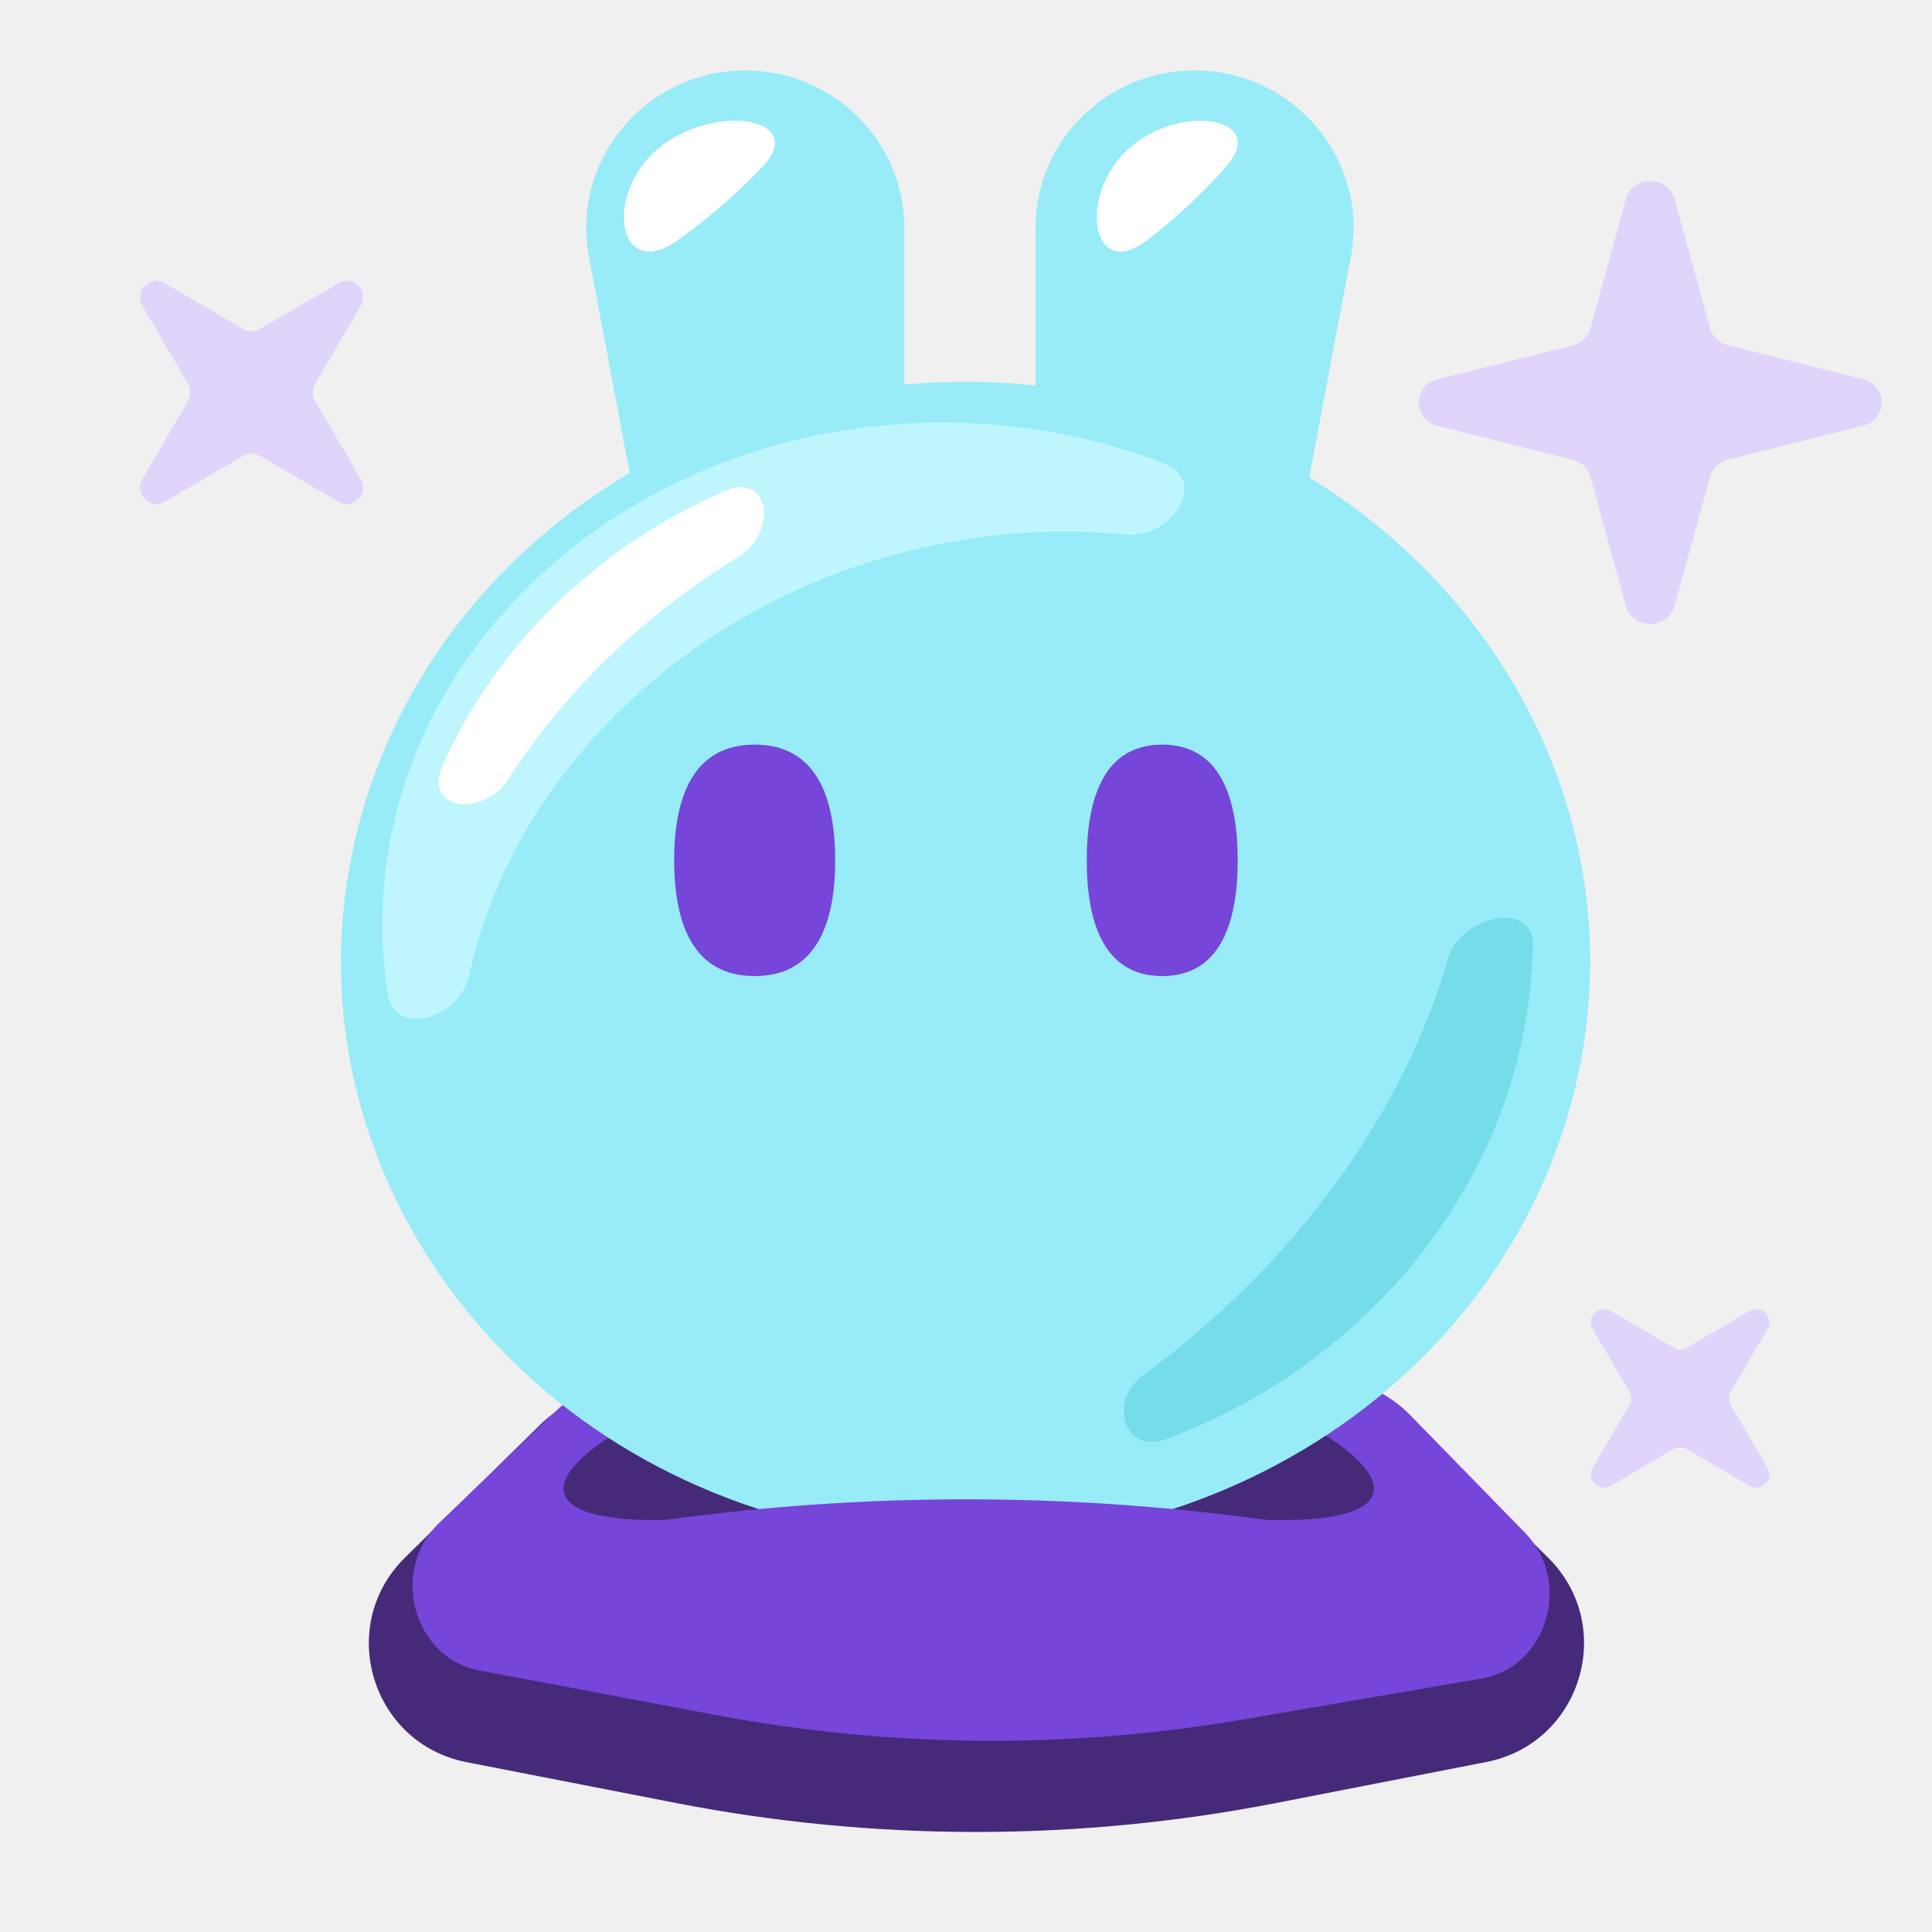
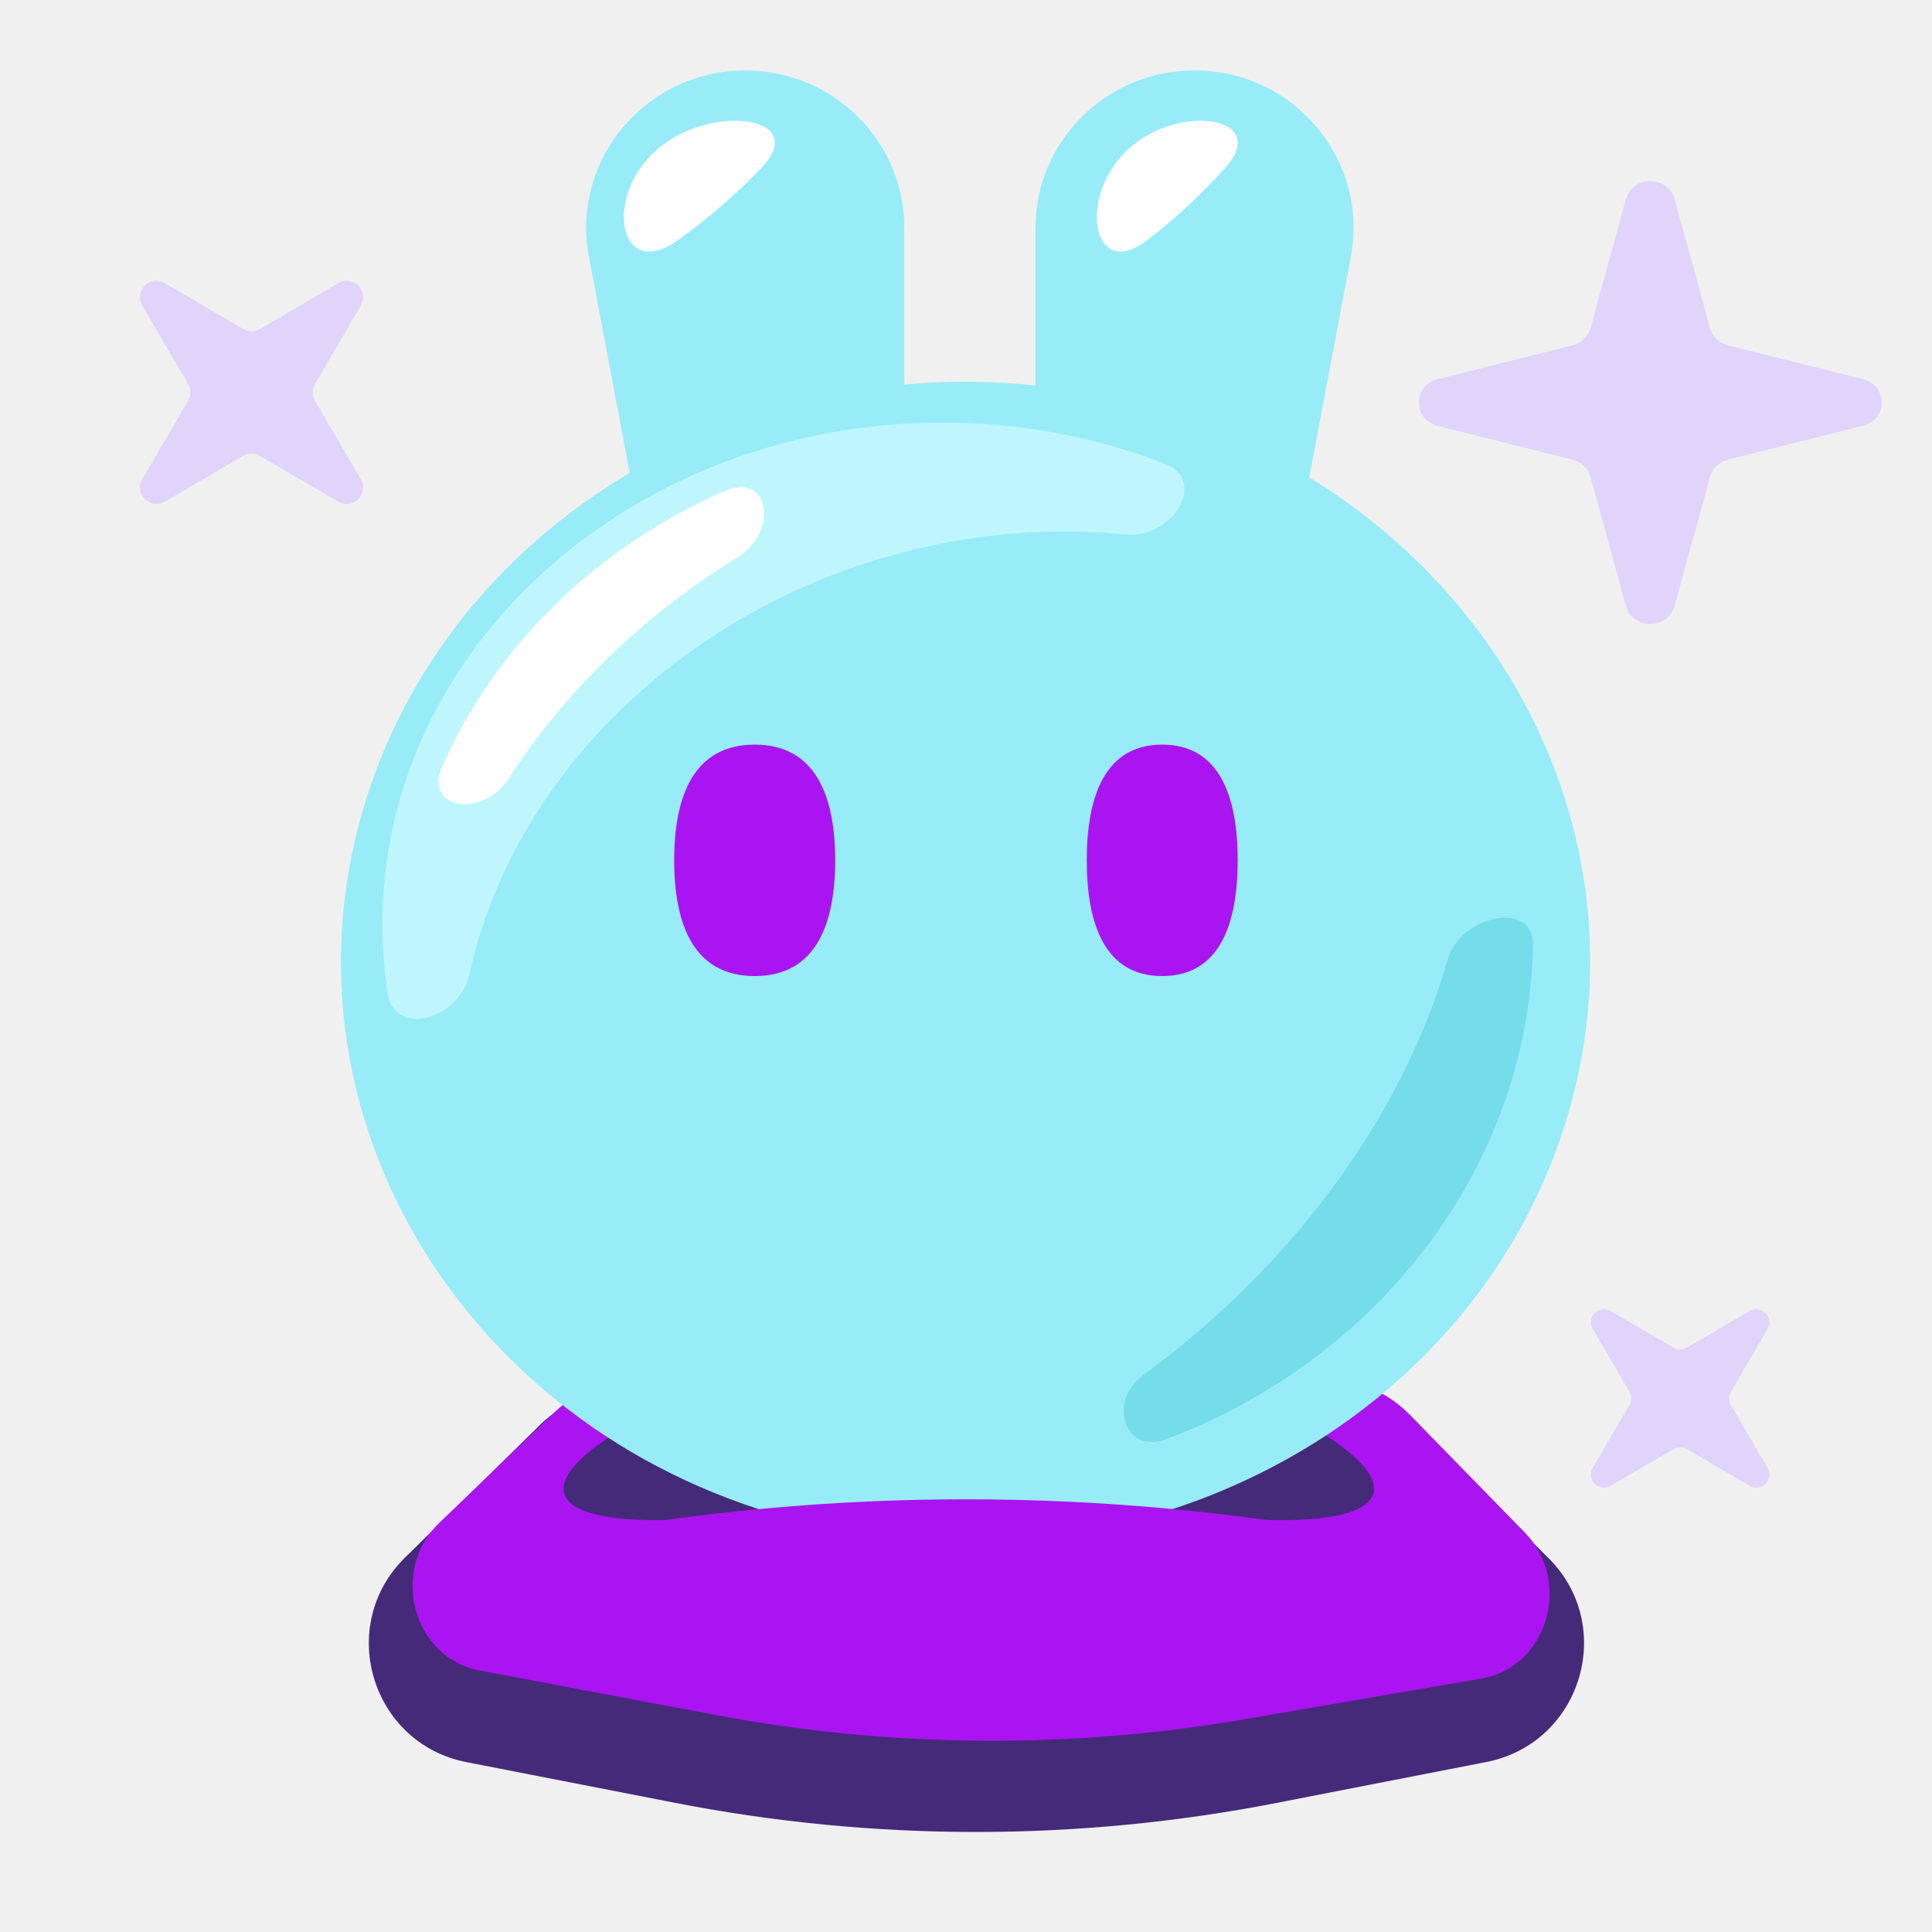
<svg xmlns="http://www.w3.org/2000/svg" width="192" height="192" fill="none" viewBox="0 0 192 192">
  <path fill="#452A7A" d="M53.666 141.606C56.586 138.736 60.768 137.554 64.758 138.469L78.22 141.556C90.516 144.375 103.289 144.389 115.591 141.596L129.423 138.456C133.419 137.549 137.601 138.743 140.515 141.622L153.844 154.794C160.703 161.571 157.171 173.261 147.707 175.107L126.871 179.172C107.143 183.021 86.857 183.021 67.129 179.172L46.368 175.122C36.889 173.273 33.366 161.554 40.255 154.785L53.666 141.606Z" />
-   <path fill="#7645D9" d="M55.159 140.303C57.932 137.643 61.717 136.498 65.4 137.205L82.37 140.46C92.231 142.352 102.333 142.369 112.2 140.51L129.635 137.226C133.444 136.509 137.347 137.771 140.127 140.618L151.547 152.316C156.294 157.178 153.77 165.686 147.248 166.807L123.694 170.856C106.265 173.851 88.483 173.707 71.1 170.43L47.63 166.006C41.061 164.767 38.701 156.087 43.645 151.346L55.159 140.303Z" />
+   <path fill="#AA14F0" d="M55.159 140.303C57.932 137.643 61.717 136.498 65.4 137.205L82.37 140.46C92.231 142.352 102.333 142.369 112.2 140.51L129.635 137.226C133.444 136.509 137.347 137.771 140.127 140.618L151.547 152.316C156.294 157.178 153.77 165.686 147.248 166.807L123.694 170.856C106.265 173.851 88.483 173.707 71.1 170.43L47.63 166.006C41.061 164.767 38.701 156.087 43.645 151.346L55.159 140.303Z" />
  <ellipse cx="99.776" cy="138.563" fill="#452A7A" rx="38" ry="8" transform="rotate(15 99.7757 138.563)" />
  <ellipse fill="#452A7A" rx="38" ry="8" transform="matrix(-0.965926 0.258819 0.258819 0.965926 92.7755 138.563)" />
  <path fill="#98ECF7" d="M118.711 7C109.983 7 102.907 14.006 102.907 22.649L102.907 38.309C98.515 37.844 94.149 37.824 89.87 38.216V22.649C89.87 14.007 82.794 7 74.066 7C64.175 7 56.715 15.895 58.531 25.522L62.581 46.998C49.957 54.472 40.191 66.185 36.01 80.673C27.139 111.421 46.787 143.025 79.894 151.264C113.001 159.503 147.03 141.256 155.901 110.509C163.002 85.897 151.831 60.736 130.11 47.449L134.246 25.522C136.061 15.895 128.601 7 118.711 7Z" />
  <path fill="#BFF6FD" d="M115.729 46.072C120.088 47.759 116.519 53.576 111.867 53.116C95.074 51.455 77.033 56.769 63.51 68.854C54.492 76.912 48.844 86.766 46.632 96.887C45.672 101.278 39.204 103.152 38.522 98.709C38.178 96.468 38 94.18 38 91.855C38 64.321 62.921 42 93.662 42C101.502 42 108.963 43.452 115.729 46.072Z" />
  <path fill="#75DCEA" d="M115.867 143.029C111.757 144.564 110.046 139.281 113.584 136.685C115.658 135.162 117.689 133.537 119.668 131.808C131.999 121.04 140.221 108.092 143.886 95.304C145.126 90.978 152.43 89.417 152.344 93.916C151.921 116.073 136.806 135.21 115.867 143.029Z" />
  <path fill="#fff" d="M72.095 48.77C76.477 46.869 77.379 52.889 73.305 55.38C69.237 57.867 65.345 60.792 61.718 64.149C57.288 68.248 53.553 72.713 50.527 77.392C47.98 81.33 42.06 80.459 43.953 76.167C46.694 69.952 50.791 64.128 56.242 59.084C60.982 54.698 66.358 51.261 72.095 48.77Z" />
  <path fill="#E1D4FB" d="M33.628 28.138C35.078 27.291 36.709 28.922 35.862 30.372L31.302 38.176C31.005 38.685 31.005 39.315 31.302 39.824L35.862 47.628C36.709 49.078 35.078 50.709 33.628 49.862L25.824 45.302C25.315 45.005 24.685 45.005 24.176 45.302L16.372 49.862C14.922 50.709 13.291 49.078 14.138 47.628L18.698 39.824C18.995 39.315 18.995 38.685 18.698 38.176L14.138 30.372C13.291 28.922 14.922 27.291 16.372 28.138L24.176 32.698C24.685 32.995 25.315 32.995 25.824 32.698L33.628 28.138Z" />
  <path fill="#E1D4FB" d="M173.873 130.281C175.033 129.603 176.338 130.908 175.66 132.068L172.013 138.312C171.775 138.719 171.775 139.222 172.013 139.63L175.66 145.873C176.338 147.033 175.033 148.338 173.873 147.66L167.63 144.012C167.223 143.775 166.719 143.775 166.312 144.012L160.068 147.66C158.908 148.338 157.603 147.033 158.281 145.873L161.929 139.63C162.167 139.222 162.167 138.719 161.929 138.312L158.281 132.068C157.603 130.908 158.908 129.603 160.068 130.281L166.312 133.929C166.719 134.167 167.223 134.167 167.63 133.929L173.873 130.281Z" />
  <path fill="#E1D4FB" d="M161.578 19.787C162.232 17.404 165.768 17.404 166.422 19.787L169.94 32.61C170.17 33.446 170.852 34.099 171.726 34.318L185.132 37.683C187.623 38.309 187.623 41.691 185.132 42.317L171.726 45.682C170.852 45.901 170.17 46.554 169.94 47.39L166.422 60.213C165.768 62.596 162.232 62.596 161.578 60.213L158.06 47.39C157.83 46.554 157.148 45.901 156.274 45.682L142.868 42.317C140.377 41.691 140.377 38.309 142.868 37.683L156.274 34.318C157.148 34.099 157.83 33.446 158.06 32.61L161.578 19.787Z" />
-   <path fill="#7645D9" d="M57 152.511C82.78 147.83 109.22 147.83 135 152.511V160H57V152.511Z" />
+   <path fill="#AA14F0" d="M57 152.511C82.78 147.83 109.22 147.83 135 152.511V160H57V152.511Z" />
  <path fill="#fff" d="M67.365 23.869C61.491 28.076 59.912 19.53 65.3 14.86C70.688 10.19 80.549 11.559 75.695 16.649C74.455 17.95 73.132 19.212 71.727 20.43C70.322 21.648 68.866 22.794 67.365 23.869Z" />
  <path fill="#fff" d="M114.007 23.869C108.525 28.076 107.051 19.53 112.08 14.86C117.109 10.19 126.312 11.559 121.782 16.649C120.624 17.95 119.39 19.212 118.079 20.43C116.767 21.648 115.408 22.794 114.007 23.869Z" />
-   <path fill="#7645D9" d="M83 85.5C83 91.851 81.075 97 75 97C68.925 97 67 91.851 67 85.5C67 79.149 68.925 74 75 74C81.075 74 83 79.149 83 85.5Z" />
-   <path fill="#7645D9" d="M123 85.5C123 91.851 121.195 97 115.5 97C109.805 97 108 91.851 108 85.5C108 79.149 109.805 74 115.5 74C121.195 74 123 79.149 123 85.5Z" />
+   <path fill="#AA14F0" d="M83 85.5C83 91.851 81.075 97 75 97C68.925 97 67 91.851 67 85.5C67 79.149 68.925 74 75 74C81.075 74 83 79.149 83 85.5Z" />
+   <path fill="#AA14F0" d="M123 85.5C123 91.851 121.195 97 115.5 97C109.805 97 108 91.851 108 85.5C108 79.149 109.805 74 115.5 74C121.195 74 123 79.149 123 85.5Z" />
</svg>
